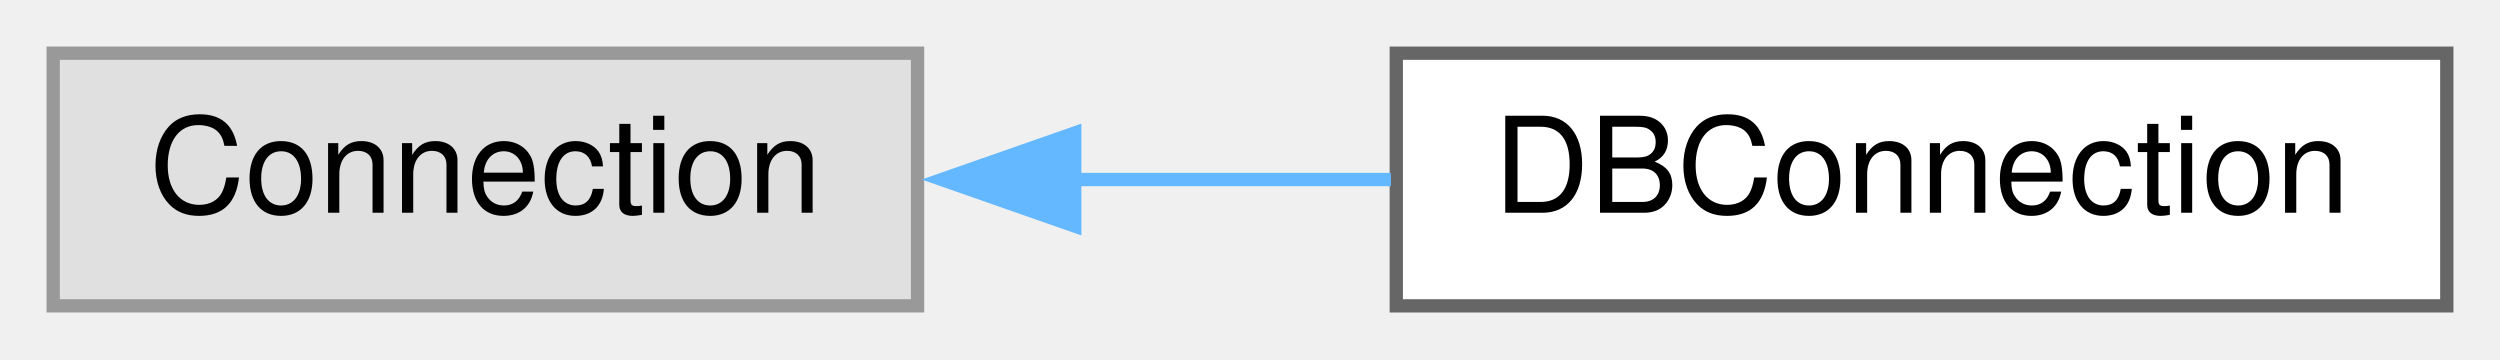
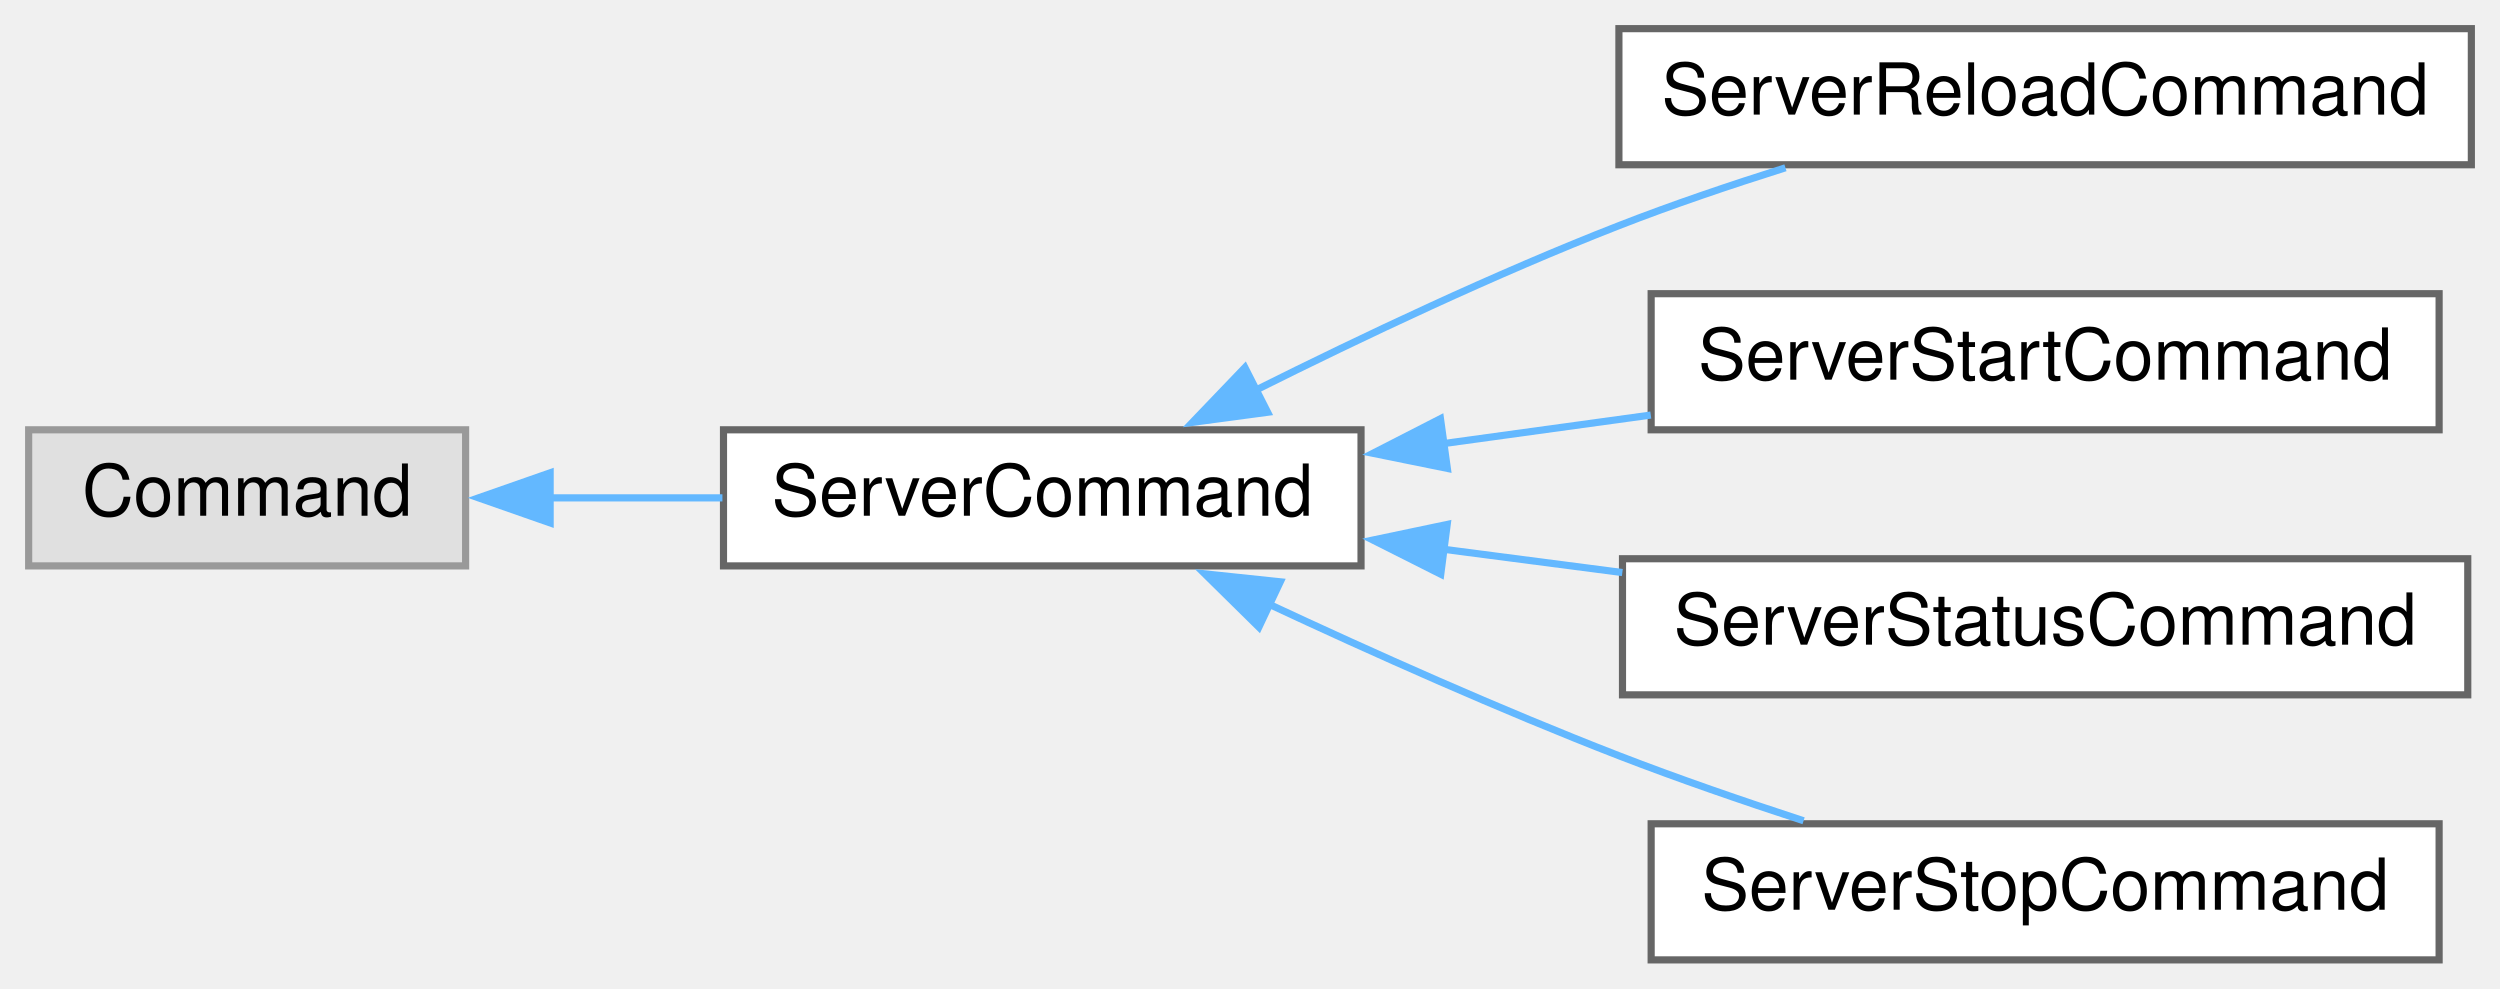
- <svg xmlns="http://www.w3.org/2000/svg" xmlns:xlink="http://www.w3.org/1999/xlink" width="188pt" height="27pt" viewBox="0.00 0.00 188.00 27.00">
-   <g id="graph0" class="graph" transform="scale(1 1) rotate(0) translate(4 23)">
+ <svg xmlns="http://www.w3.org/2000/svg" xmlns:xlink="http://www.w3.org/1999/xlink" width="349pt" height="138pt" viewBox="0.00 0.00 349.00 138.00">
+   <g id="graph0" class="graph" transform="scale(1 1) rotate(0) translate(4 134)">
    <g id="node1" class="node">
      <g id="a_node1">
        <a xlink:title=" ">
-           <polygon fill="#e0e0e0" stroke="#999999" points="65,-19 0,-19 0,0 65,0 65,-19" />
-           <text text-anchor="middle" x="32.5" y="-7" font-family="Helvetica,sans-Serif" font-size="10.00">Connection</text>
+           <polygon fill="#e0e0e0" stroke="#999999" points="61,-74 0,-74 0,-55 61,-55 61,-74" />
+           <text text-anchor="middle" x="30.5" y="-62" font-family="Helvetica,sans-Serif" font-size="10.00">Command</text>
        </a>
      </g>
    </g>
    <g id="node2" class="node">
      <g id="a_node2">
-         <a xlink:href="class_z_m_1_1_store_1_1_database_1_1_d_b_connection.html" target="_top" xlink:title=" ">
-           <polygon fill="white" stroke="#666666" points="180,-19 101,-19 101,0 180,0 180,-19" />
-           <text text-anchor="middle" x="140.5" y="-7" font-family="Helvetica,sans-Serif" font-size="10.00">DBConnection</text>
+         <a xlink:href="class_z_m_1_1_command_1_1_server_1_1_server_command.html" target="_top" xlink:title=" ">
+           <polygon fill="white" stroke="#666666" points="186,-74 97,-74 97,-55 186,-55 186,-74" />
+           <text text-anchor="middle" x="141.5" y="-62" font-family="Helvetica,sans-Serif" font-size="10.00">ServerCommand</text>
        </a>
      </g>
    </g>
    <g id="edge1" class="edge">
-       <path fill="none" stroke="#63b8ff" d="M76.62,-9.5C84.56,-9.5 92.8,-9.5 100.6,-9.5" />
-       <polygon fill="#63b8ff" stroke="#63b8ff" points="76.82,-6 66.82,-9.5 76.82,-13 76.82,-6" />
+       <path fill="none" stroke="#63b8ff" d="M72.54,-64.5C80.48,-64.5 88.83,-64.5 96.85,-64.5" />
+       <polygon fill="#63b8ff" stroke="#63b8ff" points="72.8,-61 62.8,-64.5 72.8,-68 72.8,-61" />
+     </g>
+     <g id="node3" class="node">
+       <g id="a_node3">
+         <a xlink:href="class_z_m_1_1_command_1_1_server_1_1_server_reload_command.html" target="_top" xlink:title=" ">
+           <polygon fill="white" stroke="#666666" points="341,-130 222,-130 222,-111 341,-111 341,-130" />
+           <text text-anchor="middle" x="281.5" y="-118" font-family="Helvetica,sans-Serif" font-size="10.00">ServerReloadCommand</text>
+         </a>
+       </g>
+     </g>
+     <g id="edge2" class="edge">
+       <path fill="none" stroke="#63b8ff" d="M171.23,-79.5C186.15,-86.95 204.8,-95.79 222,-102.5 229.42,-105.4 237.52,-108.14 245.25,-110.58" />
+       <polygon fill="#63b8ff" stroke="#63b8ff" points="172.96,-76.45 162.46,-75.04 169.79,-82.69 172.96,-76.45" />
+     </g>
+     <g id="node4" class="node">
+       <g id="a_node4">
+         <a xlink:href="class_z_m_1_1_command_1_1_server_1_1_server_start_command.html" target="_top" xlink:title=" ">
+           <polygon fill="white" stroke="#666666" points="336.5,-93 226.5,-93 226.5,-74 336.5,-74 336.5,-93" />
+           <text text-anchor="middle" x="281.5" y="-81" font-family="Helvetica,sans-Serif" font-size="10.00">ServerStartCommand</text>
+         </a>
+       </g>
+     </g>
+     <g id="edge3" class="edge">
+       <path fill="none" stroke="#63b8ff" d="M197.54,-72.08C207.07,-73.39 216.96,-74.75 226.45,-76.06" />
+       <polygon fill="#63b8ff" stroke="#63b8ff" points="198.05,-68.61 187.66,-70.72 197.09,-75.55 198.05,-68.61" />
+     </g>
+     <g id="node5" class="node">
+       <g id="a_node5">
+         <a xlink:href="class_z_m_1_1_command_1_1_server_1_1_server_status_command.html" target="_top" xlink:title=" ">
+           <polygon fill="white" stroke="#666666" points="340.5,-56 222.5,-56 222.5,-37 340.5,-37 340.5,-56" />
+           <text text-anchor="middle" x="281.5" y="-44" font-family="Helvetica,sans-Serif" font-size="10.00">ServerStatusCommand</text>
+         </a>
+       </g>
+     </g>
+     <g id="edge4" class="edge">
+       <path fill="none" stroke="#63b8ff" d="M197.53,-57.32C205.73,-56.25 214.21,-55.15 222.48,-54.07" />
+       <polygon fill="#63b8ff" stroke="#63b8ff" points="197.13,-53.84 187.66,-58.61 198.03,-60.79 197.13,-53.84" />
+     </g>
+     <g id="node6" class="node">
+       <g id="a_node6">
+         <a xlink:href="class_z_m_1_1_command_1_1_server_1_1_server_stop_command.html" target="_top" xlink:title=" ">
+           <polygon fill="white" stroke="#666666" points="336.5,-19 226.5,-19 226.5,0 336.5,0 336.5,-19" />
+           <text text-anchor="middle" x="281.5" y="-7" font-family="Helvetica,sans-Serif" font-size="10.00">ServerStopCommand</text>
+         </a>
+       </g>
+     </g>
+     <g id="edge5" class="edge">
+       <path fill="none" stroke="#63b8ff" d="M172.86,-49.79C187.54,-42.93 205.52,-34.89 222,-28.5 230.26,-25.3 239.32,-22.18 247.78,-19.42" />
+       <polygon fill="#63b8ff" stroke="#63b8ff" points="171.74,-46.45 164.19,-53.89 174.73,-52.78 171.74,-46.45" />
    </g>
  </g>
</svg>
